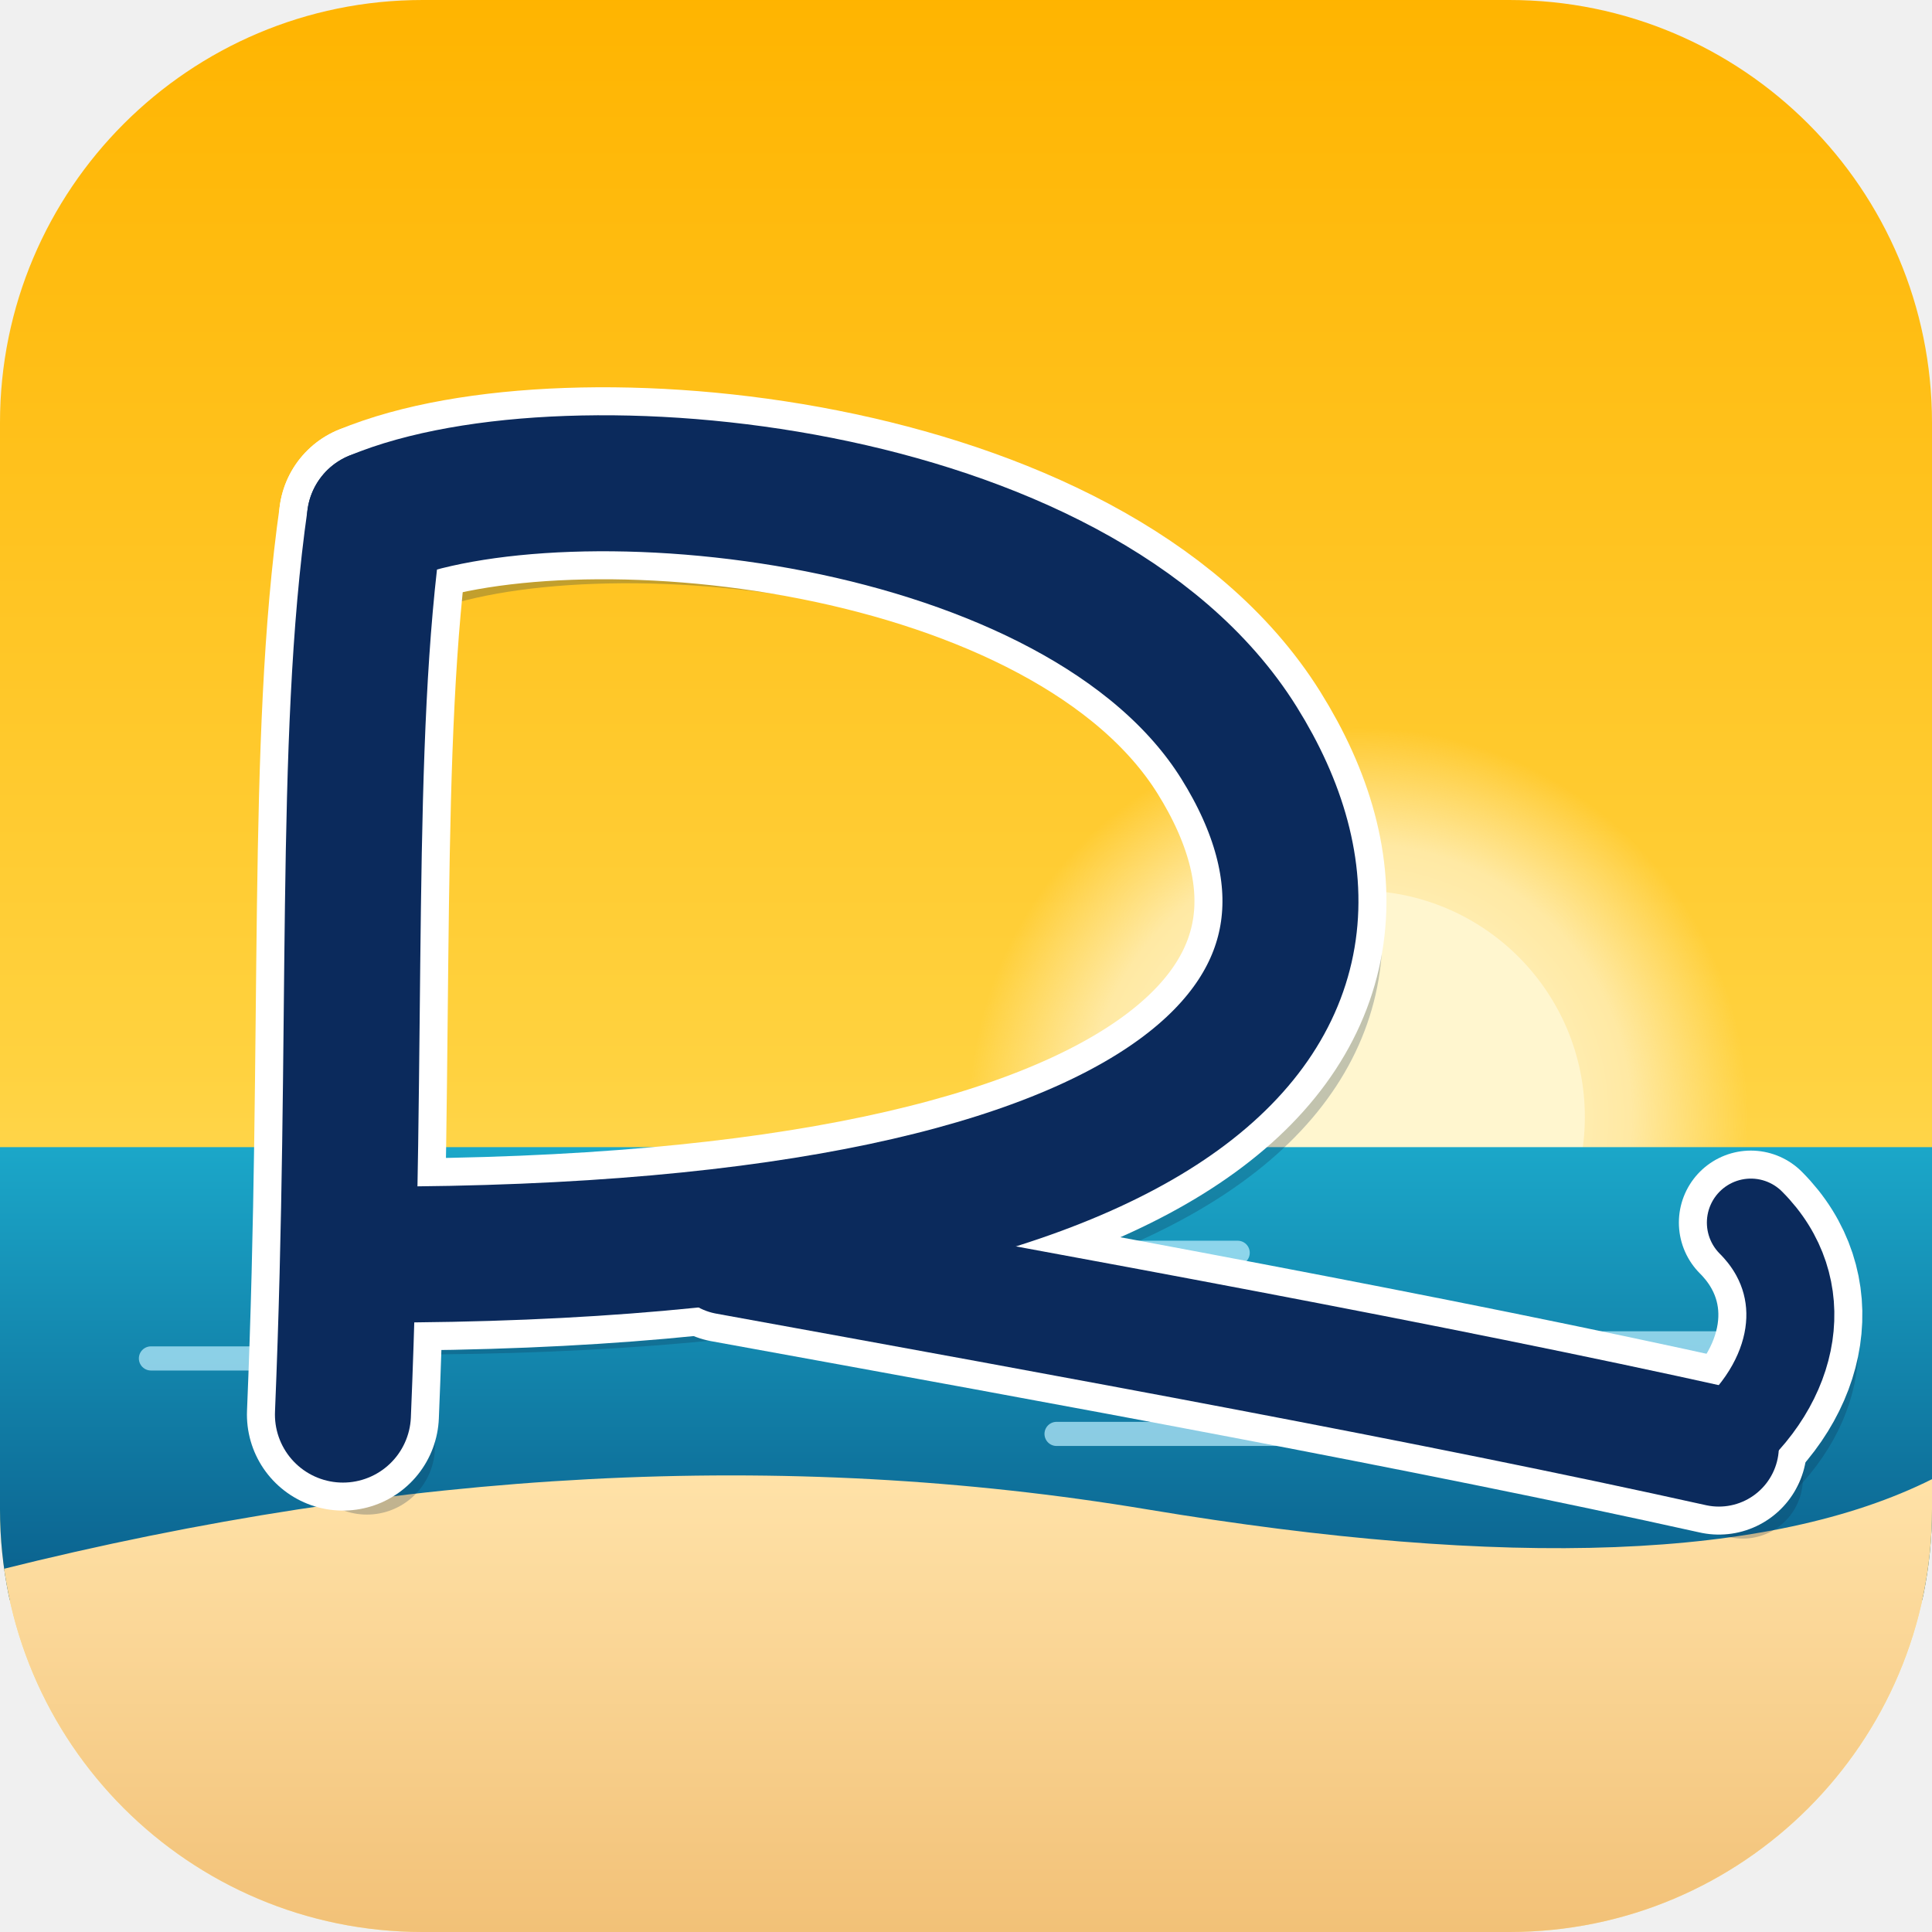
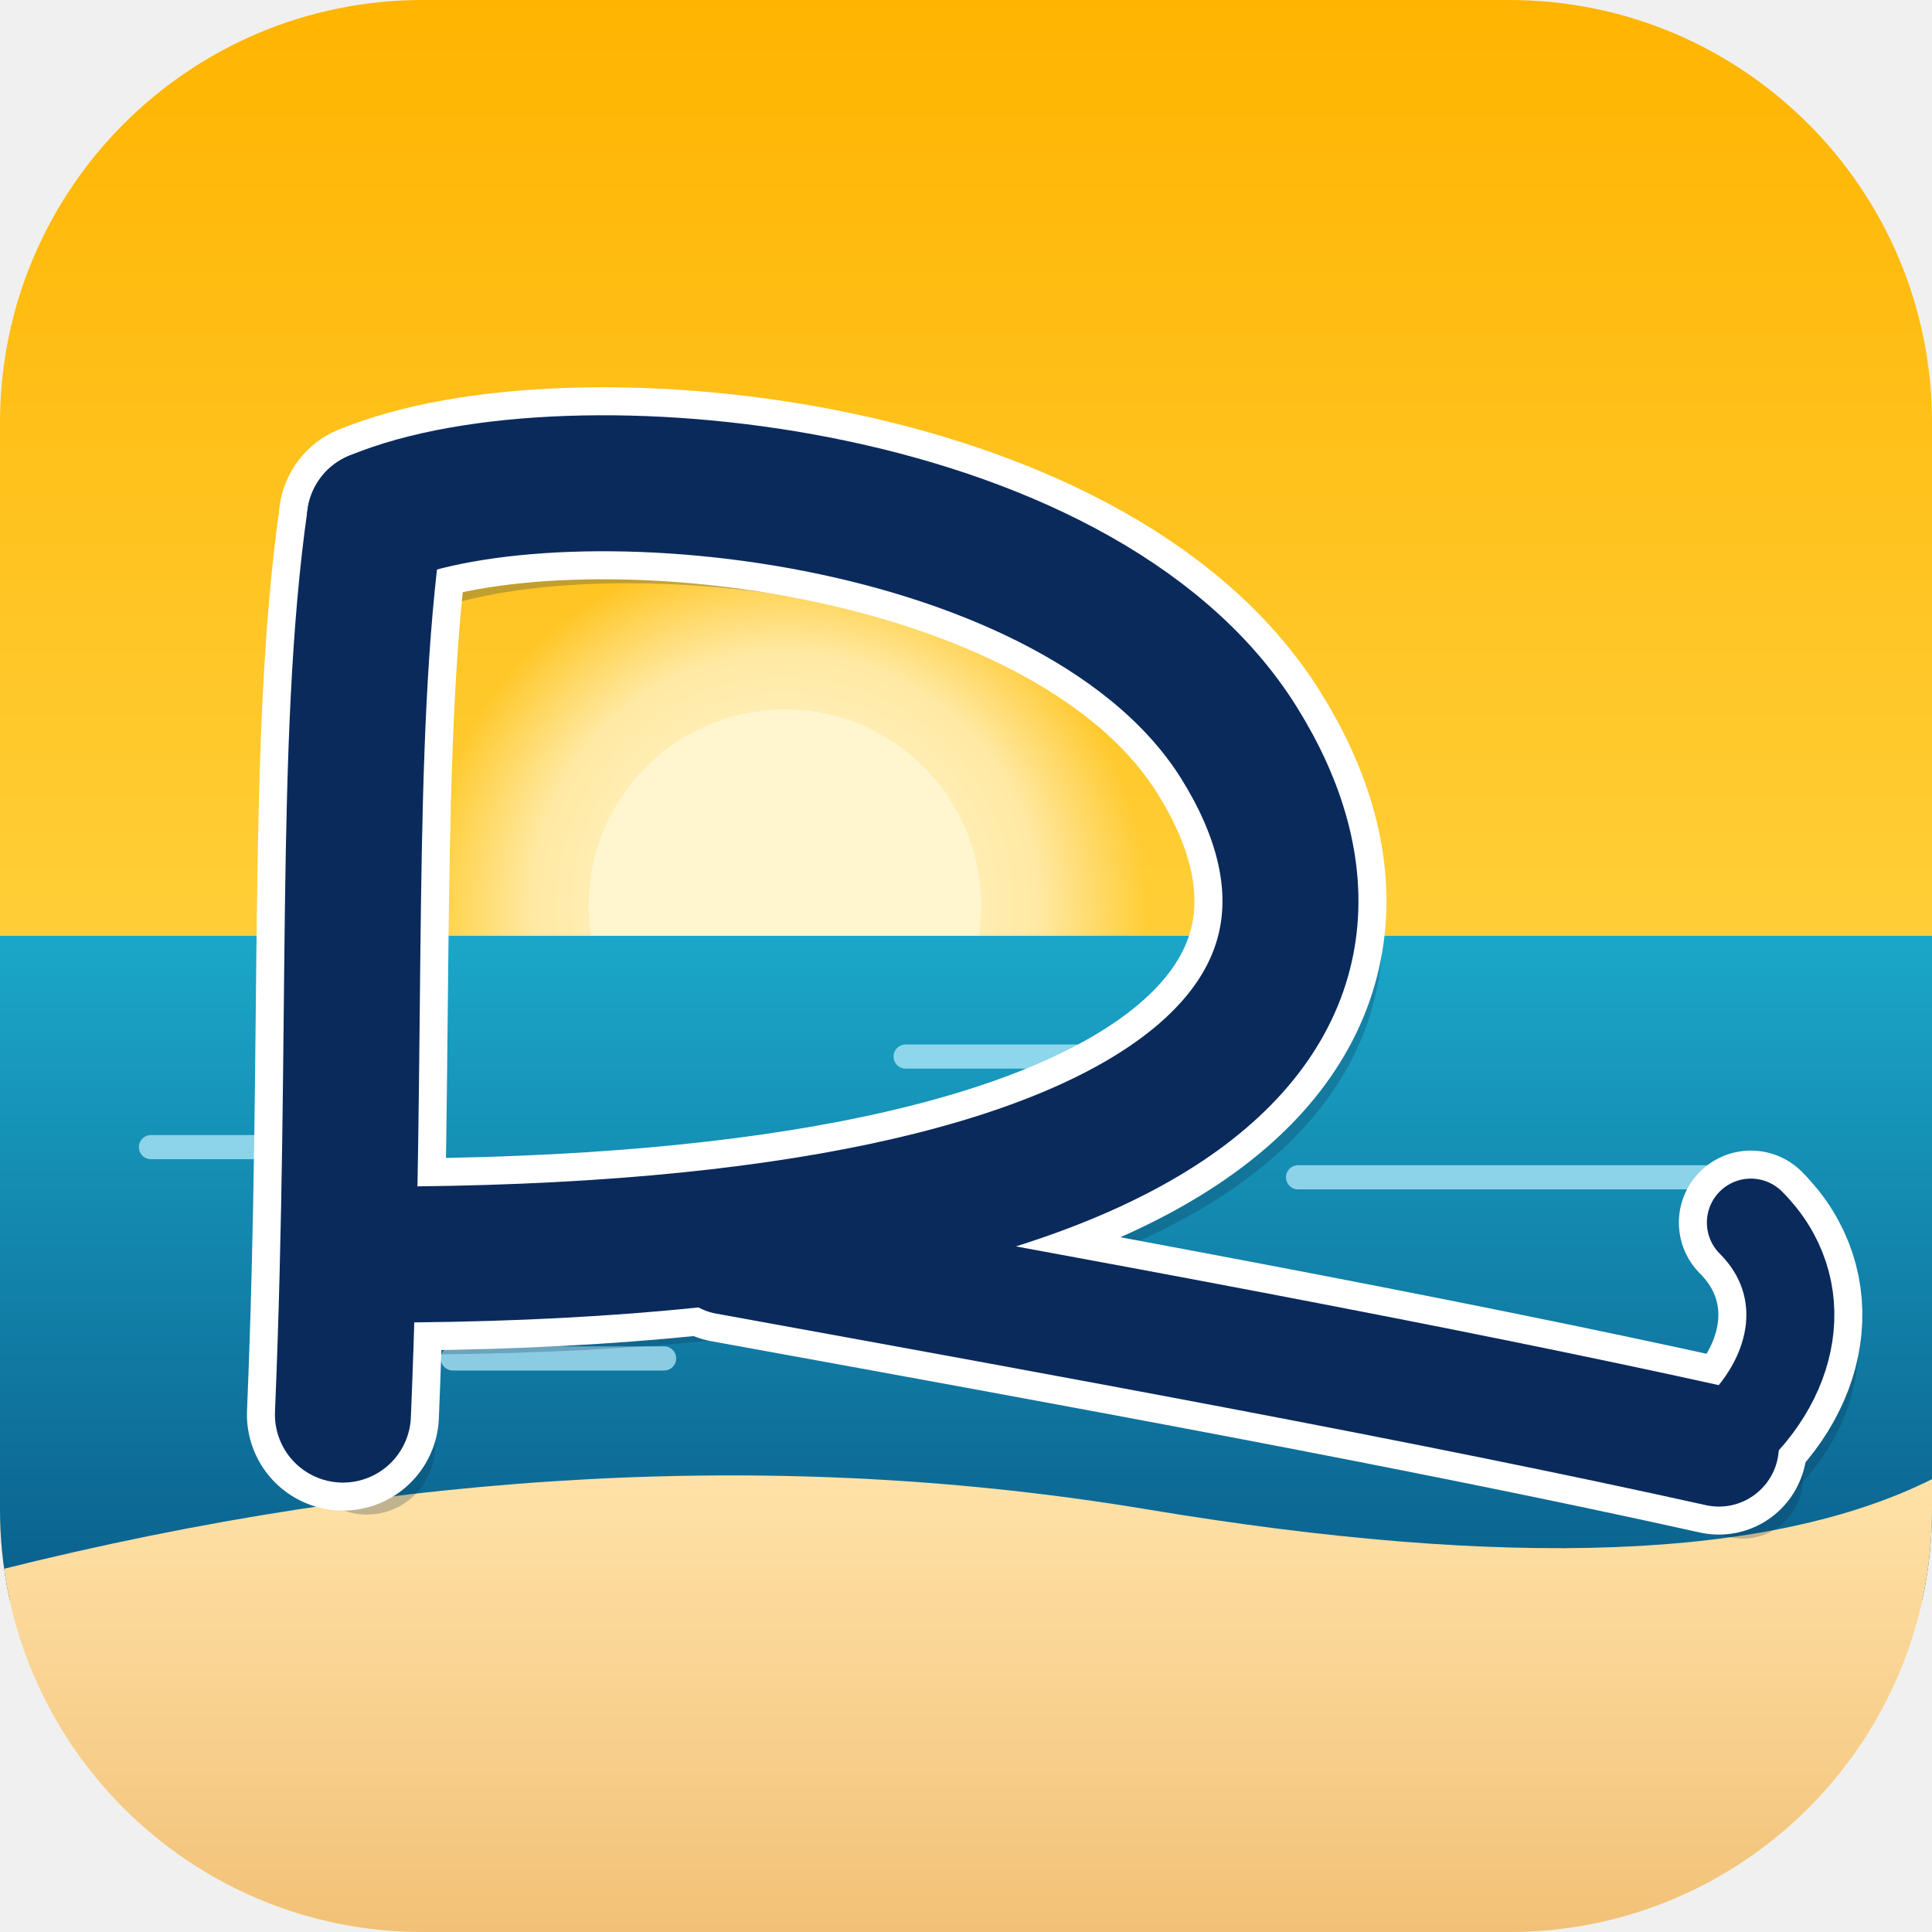
<svg xmlns="http://www.w3.org/2000/svg" viewBox="0 0 128 128" role="img" aria-label="R Travel">
  <defs>
    <clipPath id="c">
      <rect width="128" height="128" rx="28" />
    </clipPath>
    <linearGradient id="sky" x1="0" y1="0" x2="0" y2="1">
      <stop offset="0" stop-color="#ffb400" />
      <stop offset="0.55" stop-color="#ffd23f" />
      <stop offset="1" stop-color="#ffeaa0" />
    </linearGradient>
    <linearGradient id="sea" x1="0" y1="0" x2="0" y2="1">
      <stop offset="0" stop-color="#1ba7c9" />
      <stop offset="1" stop-color="#0a5f8c" />
    </linearGradient>
    <linearGradient id="sand" x1="0" y1="0" x2="0" y2="1">
      <stop offset="0" stop-color="#ffe2a8" />
      <stop offset="1" stop-color="#f2c177" />
    </linearGradient>
    <radialGradient id="sun" cx="0.5" cy="0.5" r="0.5">
      <stop offset="0" stop-color="#fffbe6" />
      <stop offset="0.7" stop-color="#ffe9a3" />
      <stop offset="1" stop-color="#ffe9a3" stop-opacity="0" />
    </radialGradient>
  </defs>
  <g clip-path="url(#c)">
    <rect width="128" height="128" fill="url(#sky)" />
-     <circle cx="90" cy="74" r="26" fill="url(#sun)" />
-     <circle cx="90" cy="74" r="15" fill="#fff6cf" />
-     <rect y="76" width="128" height="30" fill="url(#sea)" />
-     <path d="M60 83h22M86 89h28M70 95h18M10 90h16" stroke="#bff0ff" stroke-width="1.6" stroke-linecap="round" opacity=".7" />
+     <circle cx="52" cy="60" r="24" fill="url(#sun)" />
+     <circle cx="52" cy="60" r="13" fill="#fff6cf" />
+     <rect y="62" width="128" height="44" fill="url(#sea)" />
+     <path d="M60 70h22M86 78h28M70 86h18M10 76h16M30 90h14" stroke="#bff0ff" stroke-width="1.6" stroke-linecap="round" opacity=".7" />
    <path d="M0 104 Q40 94 76 100 T128 98 V128 H0Z" fill="url(#sand)" />
    <g transform="translate(10,28) scale(1.06)">
      <path d="M 14 6 C 12 20, 13 38, 12 62" fill="none" stroke="#0b2a4a" stroke-width="8.5" stroke-linecap="round" stroke-linejoin="round" opacity="0.25" transform="translate(1.5,2)" />
      <path d="M 14 6 C 26 1, 58 4, 68 20 C 78 36, 66 52, 14 52" fill="none" stroke="#0b2a4a" stroke-width="8.5" stroke-linecap="round" stroke-linejoin="round" opacity="0.25" transform="translate(1.5,2)" />
      <path d="M 36 52 C 58 56, 80 60, 98 64" fill="none" stroke="#0b2a4a" stroke-width="7.5" stroke-linecap="round" stroke-linejoin="round" opacity="0.25" transform="translate(1.5,2)" />
      <path d="M 98 64 C 103 60, 104 54, 100 50" fill="none" stroke="#0b2a4a" stroke-width="5.5" stroke-linecap="round" stroke-linejoin="round" opacity="0.25" transform="translate(1.5,2)" />
      <path d="M 14 6 C 12 20, 13 38, 12 62" fill="none" stroke="#ffffff" stroke-width="12.0" stroke-linecap="round" stroke-linejoin="round" opacity="1" transform="translate(0,0)" />
      <path d="M 14 6 C 26 1, 58 4, 68 20 C 78 36, 66 52, 14 52" fill="none" stroke="#ffffff" stroke-width="12.0" stroke-linecap="round" stroke-linejoin="round" opacity="1" transform="translate(0,0)" />
      <path d="M 36 52 C 58 56, 80 60, 98 64" fill="none" stroke="#ffffff" stroke-width="11.0" stroke-linecap="round" stroke-linejoin="round" opacity="1" transform="translate(0,0)" />
      <path d="M 98 64 C 103 60, 104 54, 100 50" fill="none" stroke="#ffffff" stroke-width="9.0" stroke-linecap="round" stroke-linejoin="round" opacity="1" transform="translate(0,0)" />
      <path d="M 14 6 C 12 20, 13 38, 12 62" fill="none" stroke="#0b2a5c" stroke-width="8.5" stroke-linecap="round" stroke-linejoin="round" opacity="1" transform="translate(0,0)" />
      <path d="M 14 6 C 26 1, 58 4, 68 20 C 78 36, 66 52, 14 52" fill="none" stroke="#0b2a5c" stroke-width="8.5" stroke-linecap="round" stroke-linejoin="round" opacity="1" transform="translate(0,0)" />
      <path d="M 36 52 C 58 56, 80 60, 98 64" fill="none" stroke="#0b2a5c" stroke-width="7.5" stroke-linecap="round" stroke-linejoin="round" opacity="1" transform="translate(0,0)" />
      <path d="M 98 64 C 103 60, 104 54, 100 50" fill="none" stroke="#0b2a5c" stroke-width="5.5" stroke-linecap="round" stroke-linejoin="round" opacity="1" transform="translate(0,0)" />
    </g>
  </g>
</svg>
